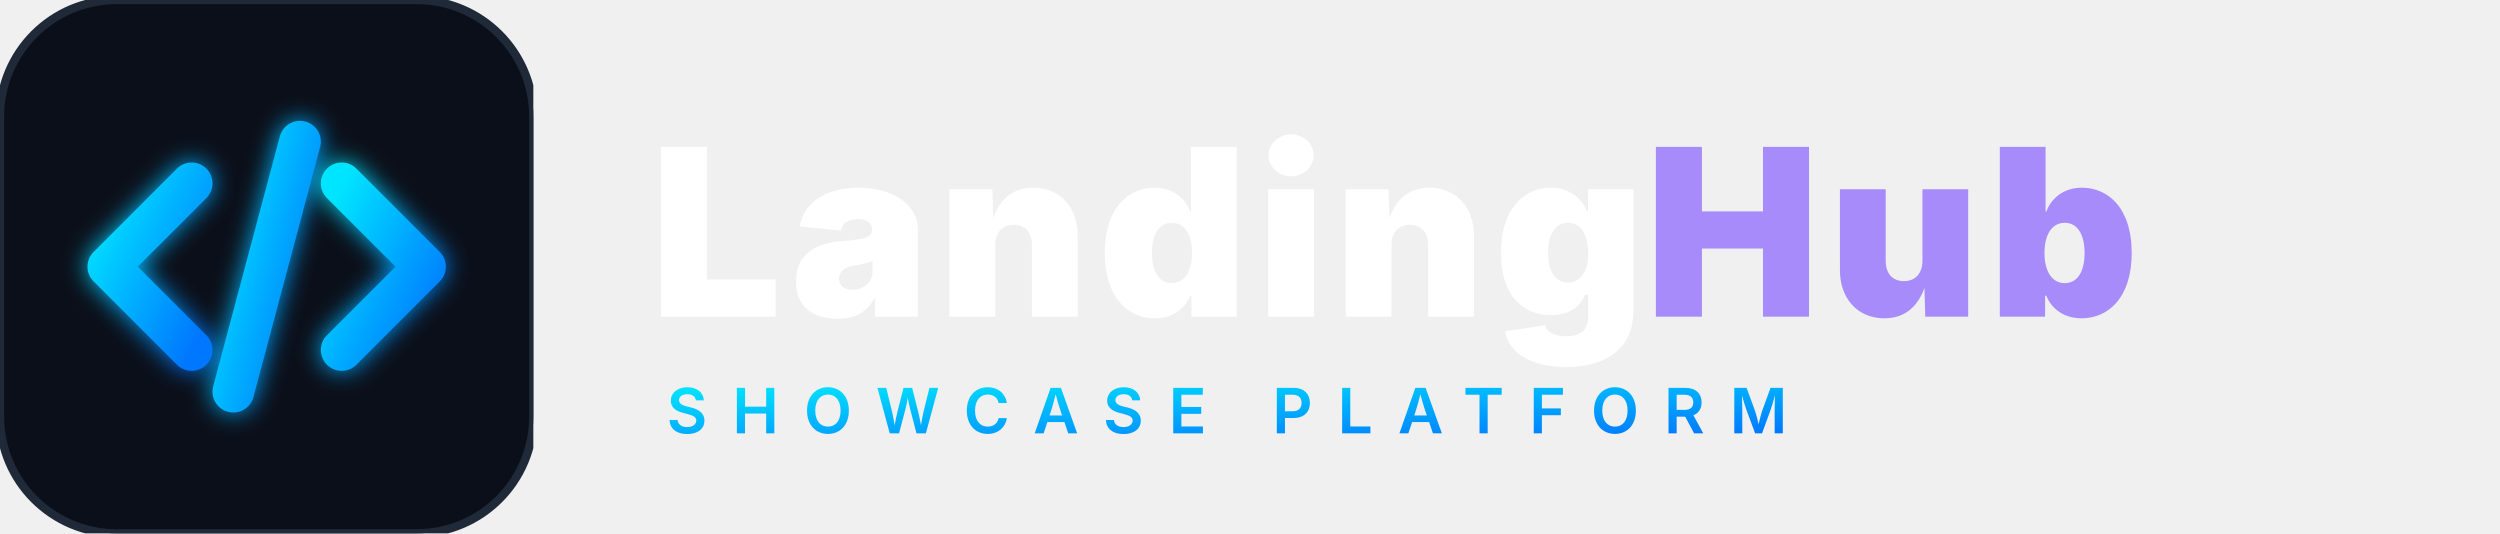
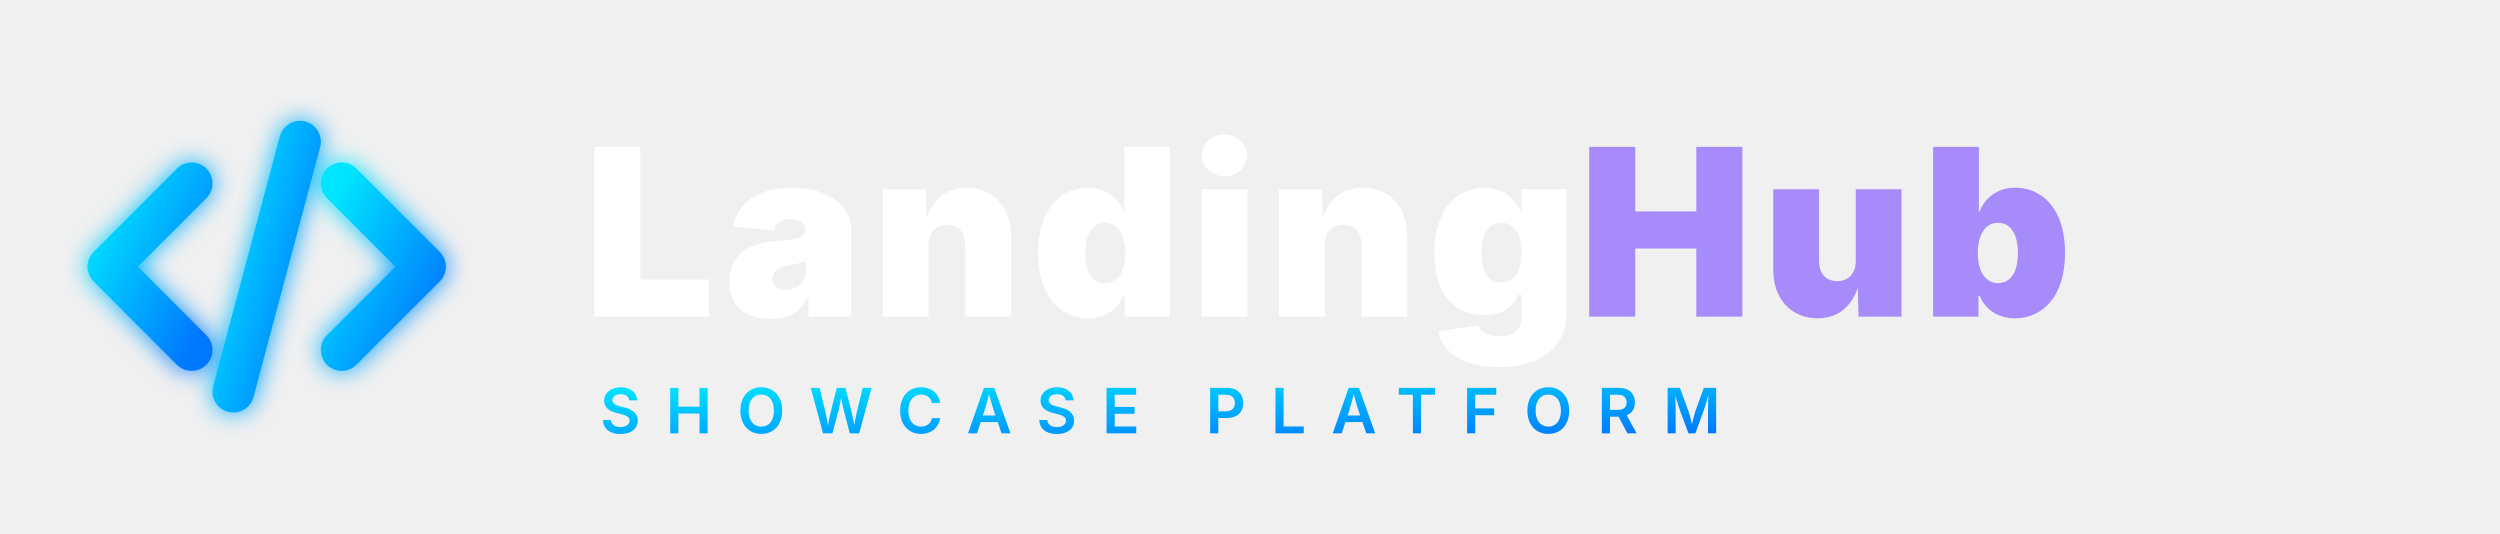
<svg xmlns="http://www.w3.org/2000/svg" viewBox="0 0 600 128" width="600" height="128">
  <defs>
    <linearGradient id="neonCyan" x1="0%" y1="0%" x2="100%" y2="100%">
      <stop offset="0%" stop-color="#00E5FF" />
      <stop offset="100%" stop-color="#0077FF" />
    </linearGradient>
    <filter id="glow" x="-20%" y="-20%" width="140%" height="140%">
      <feGaussianBlur stdDeviation="3" result="blur" />
      <feComposite in="SourceGraphic" in2="blur" operator="over" />
    </filter>
  </defs>
  <svg x="0" y="0" width="128" height="128" viewBox="0 0 128 128">
-     <rect width="128" height="128" rx="28" fill="#0B0F19" stroke="#1F2937" stroke-width="2" />
+     <rect width="128" height="128" rx="28" fill="none" stroke="none" stroke-width="0" />
    <g fill="none" stroke="url(#neonCyan)" stroke-width="10" stroke-linecap="round" stroke-linejoin="round" filter="url(#glow)">
      <path d="M 46 44 L 26 64 L 46 84" />
      <path d="M 72 34 L 56 94" />
      <path d="M 82 44 L 102 64 L 82 84" />
    </g>
  </svg>
-   <text x="156" y="76" font-family="system-ui, -apple-system, sans-serif" font-weight="900" font-size="56" fill="#FFFFFF" letter-spacing="2">Landing<tspan fill="#A78BFA">Hub</tspan>
+   <text x="140" y="76" font-family="system-ui, -apple-system, sans-serif" font-weight="900" font-size="56" fill="#FFFFFF" letter-spacing="2">Landing<tspan fill="#A78BFA">Hub</tspan>
  </text>
-   <text x="160" y="104" font-family="system-ui, -apple-system, sans-serif" font-weight="600" font-size="15" fill="url(#neonCyan)" letter-spacing="6">SHOWCASE PLATFORM</text>
+   <text x="144" y="104" font-family="system-ui, -apple-system, sans-serif" font-weight="600" font-size="15" fill="url(#neonCyan)" letter-spacing="6">SHOWCASE PLATFORM</text>
</svg>
